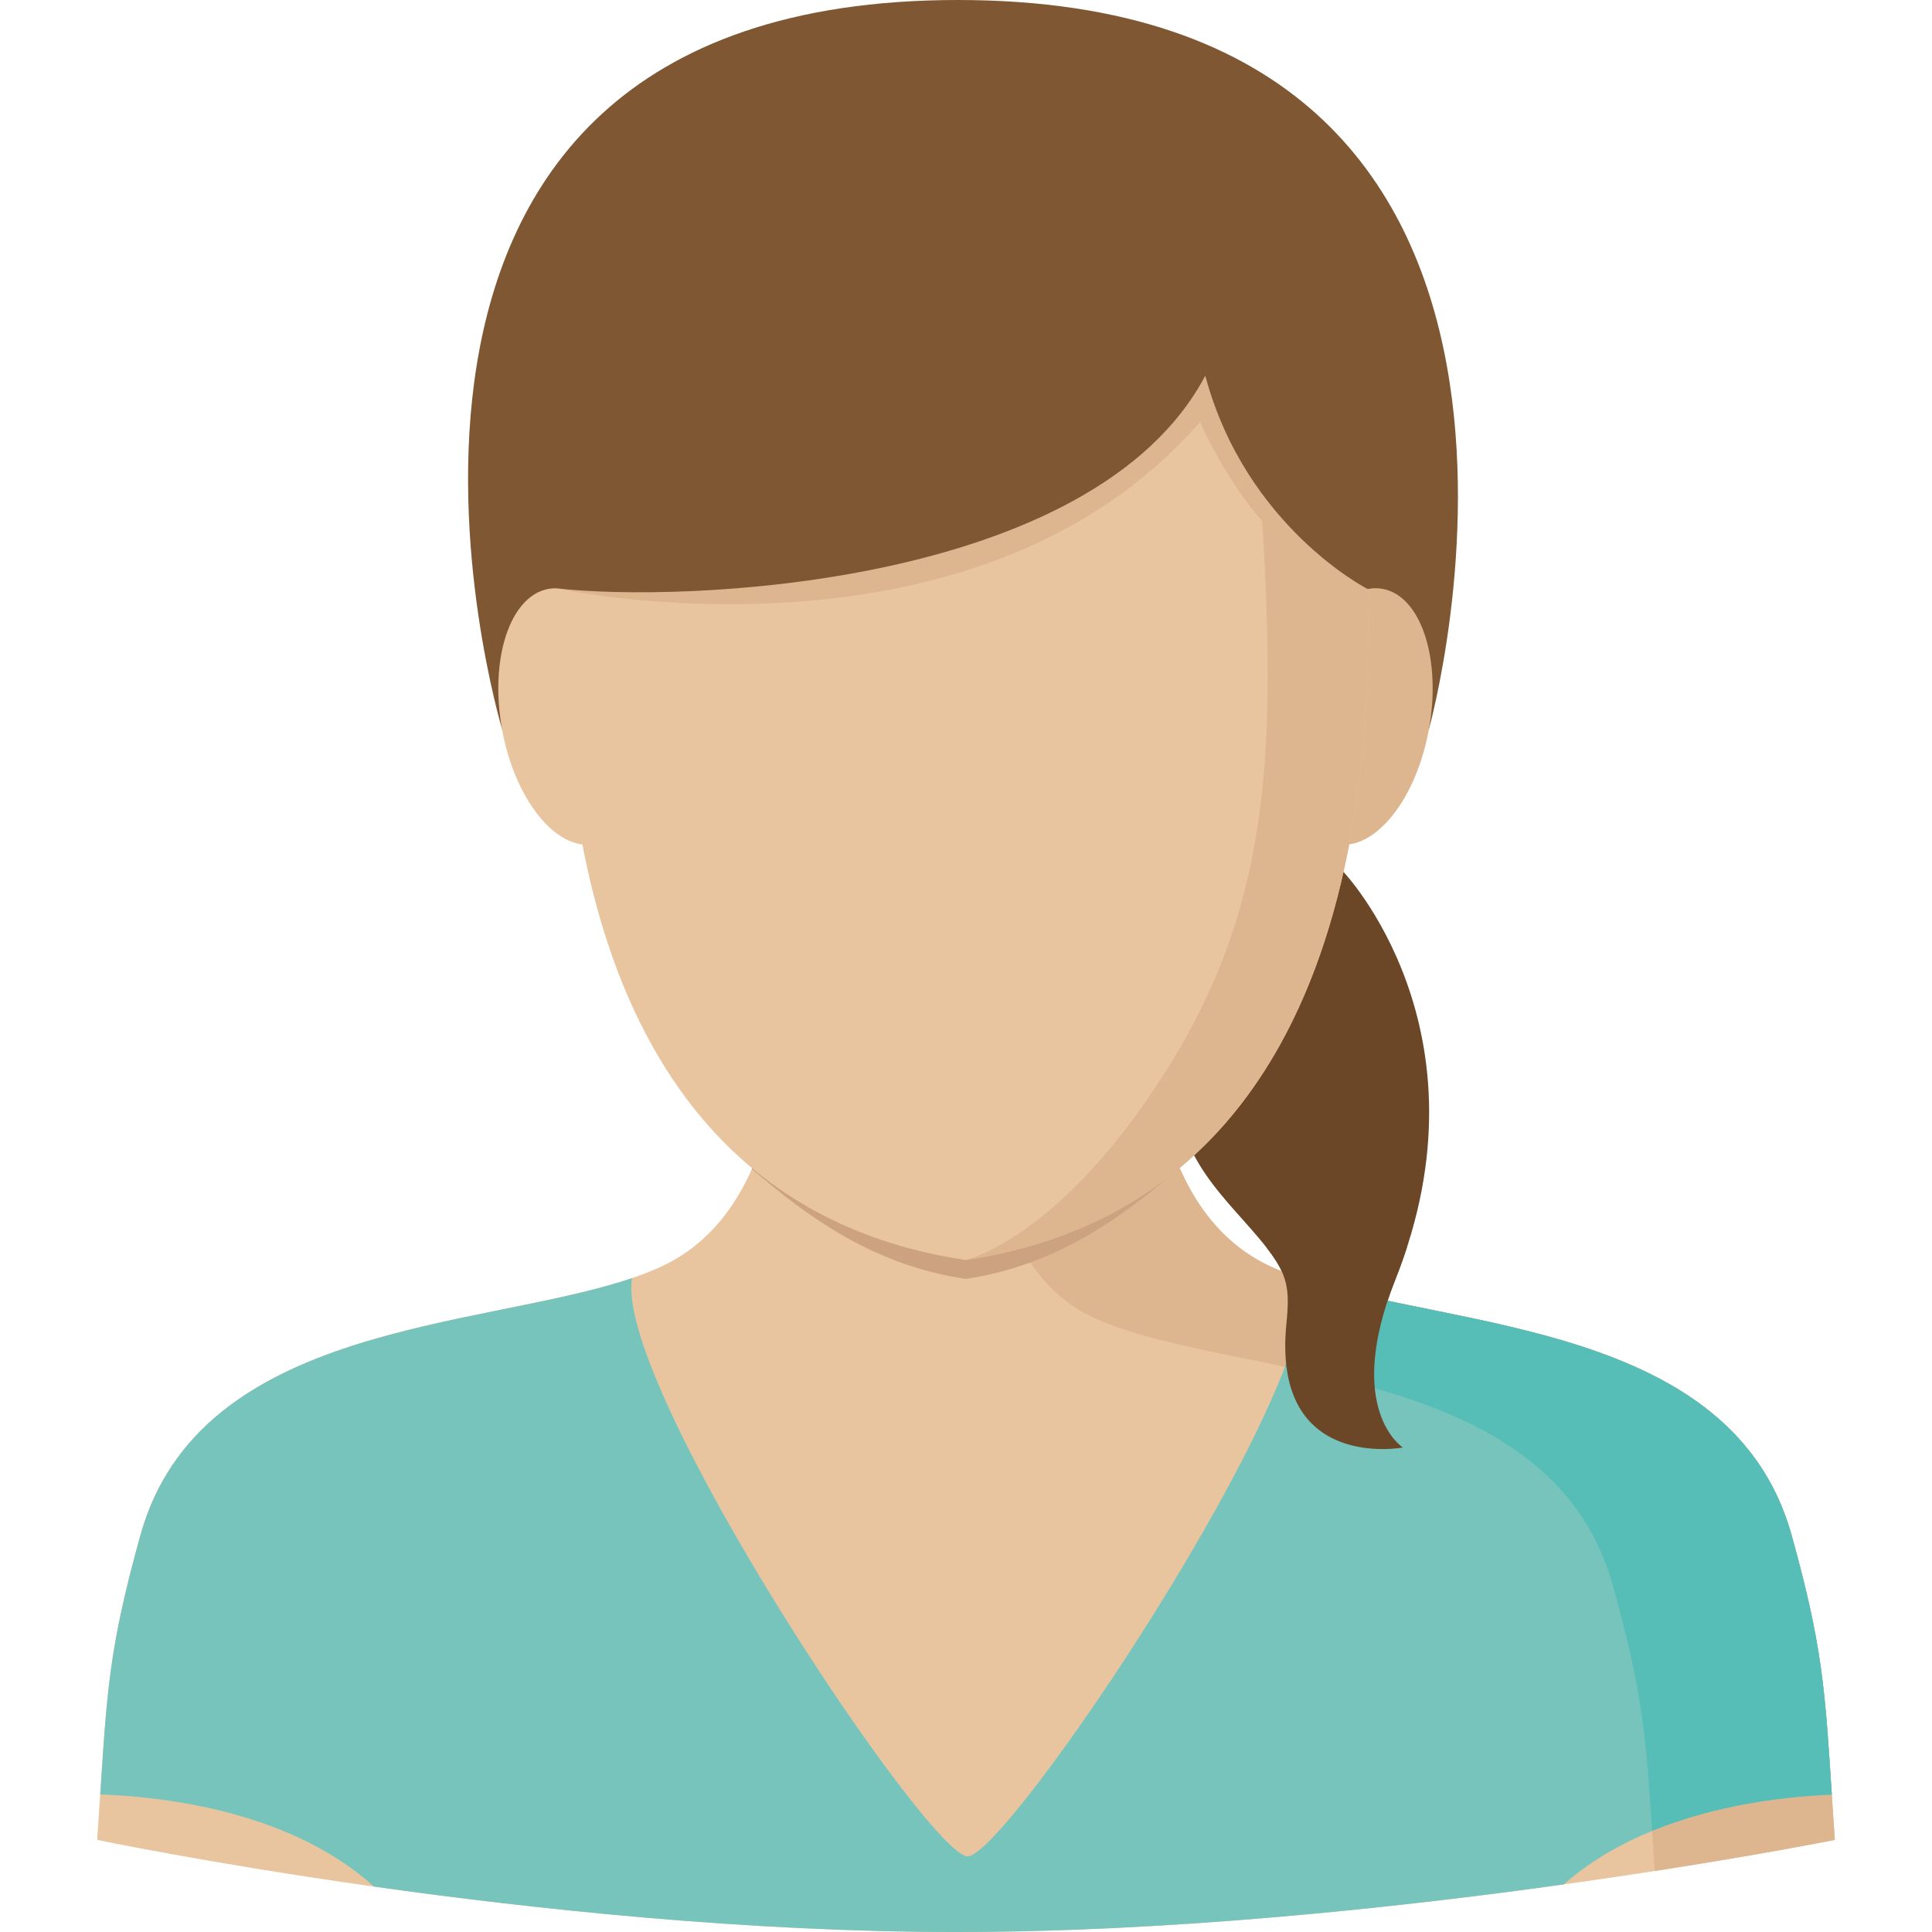
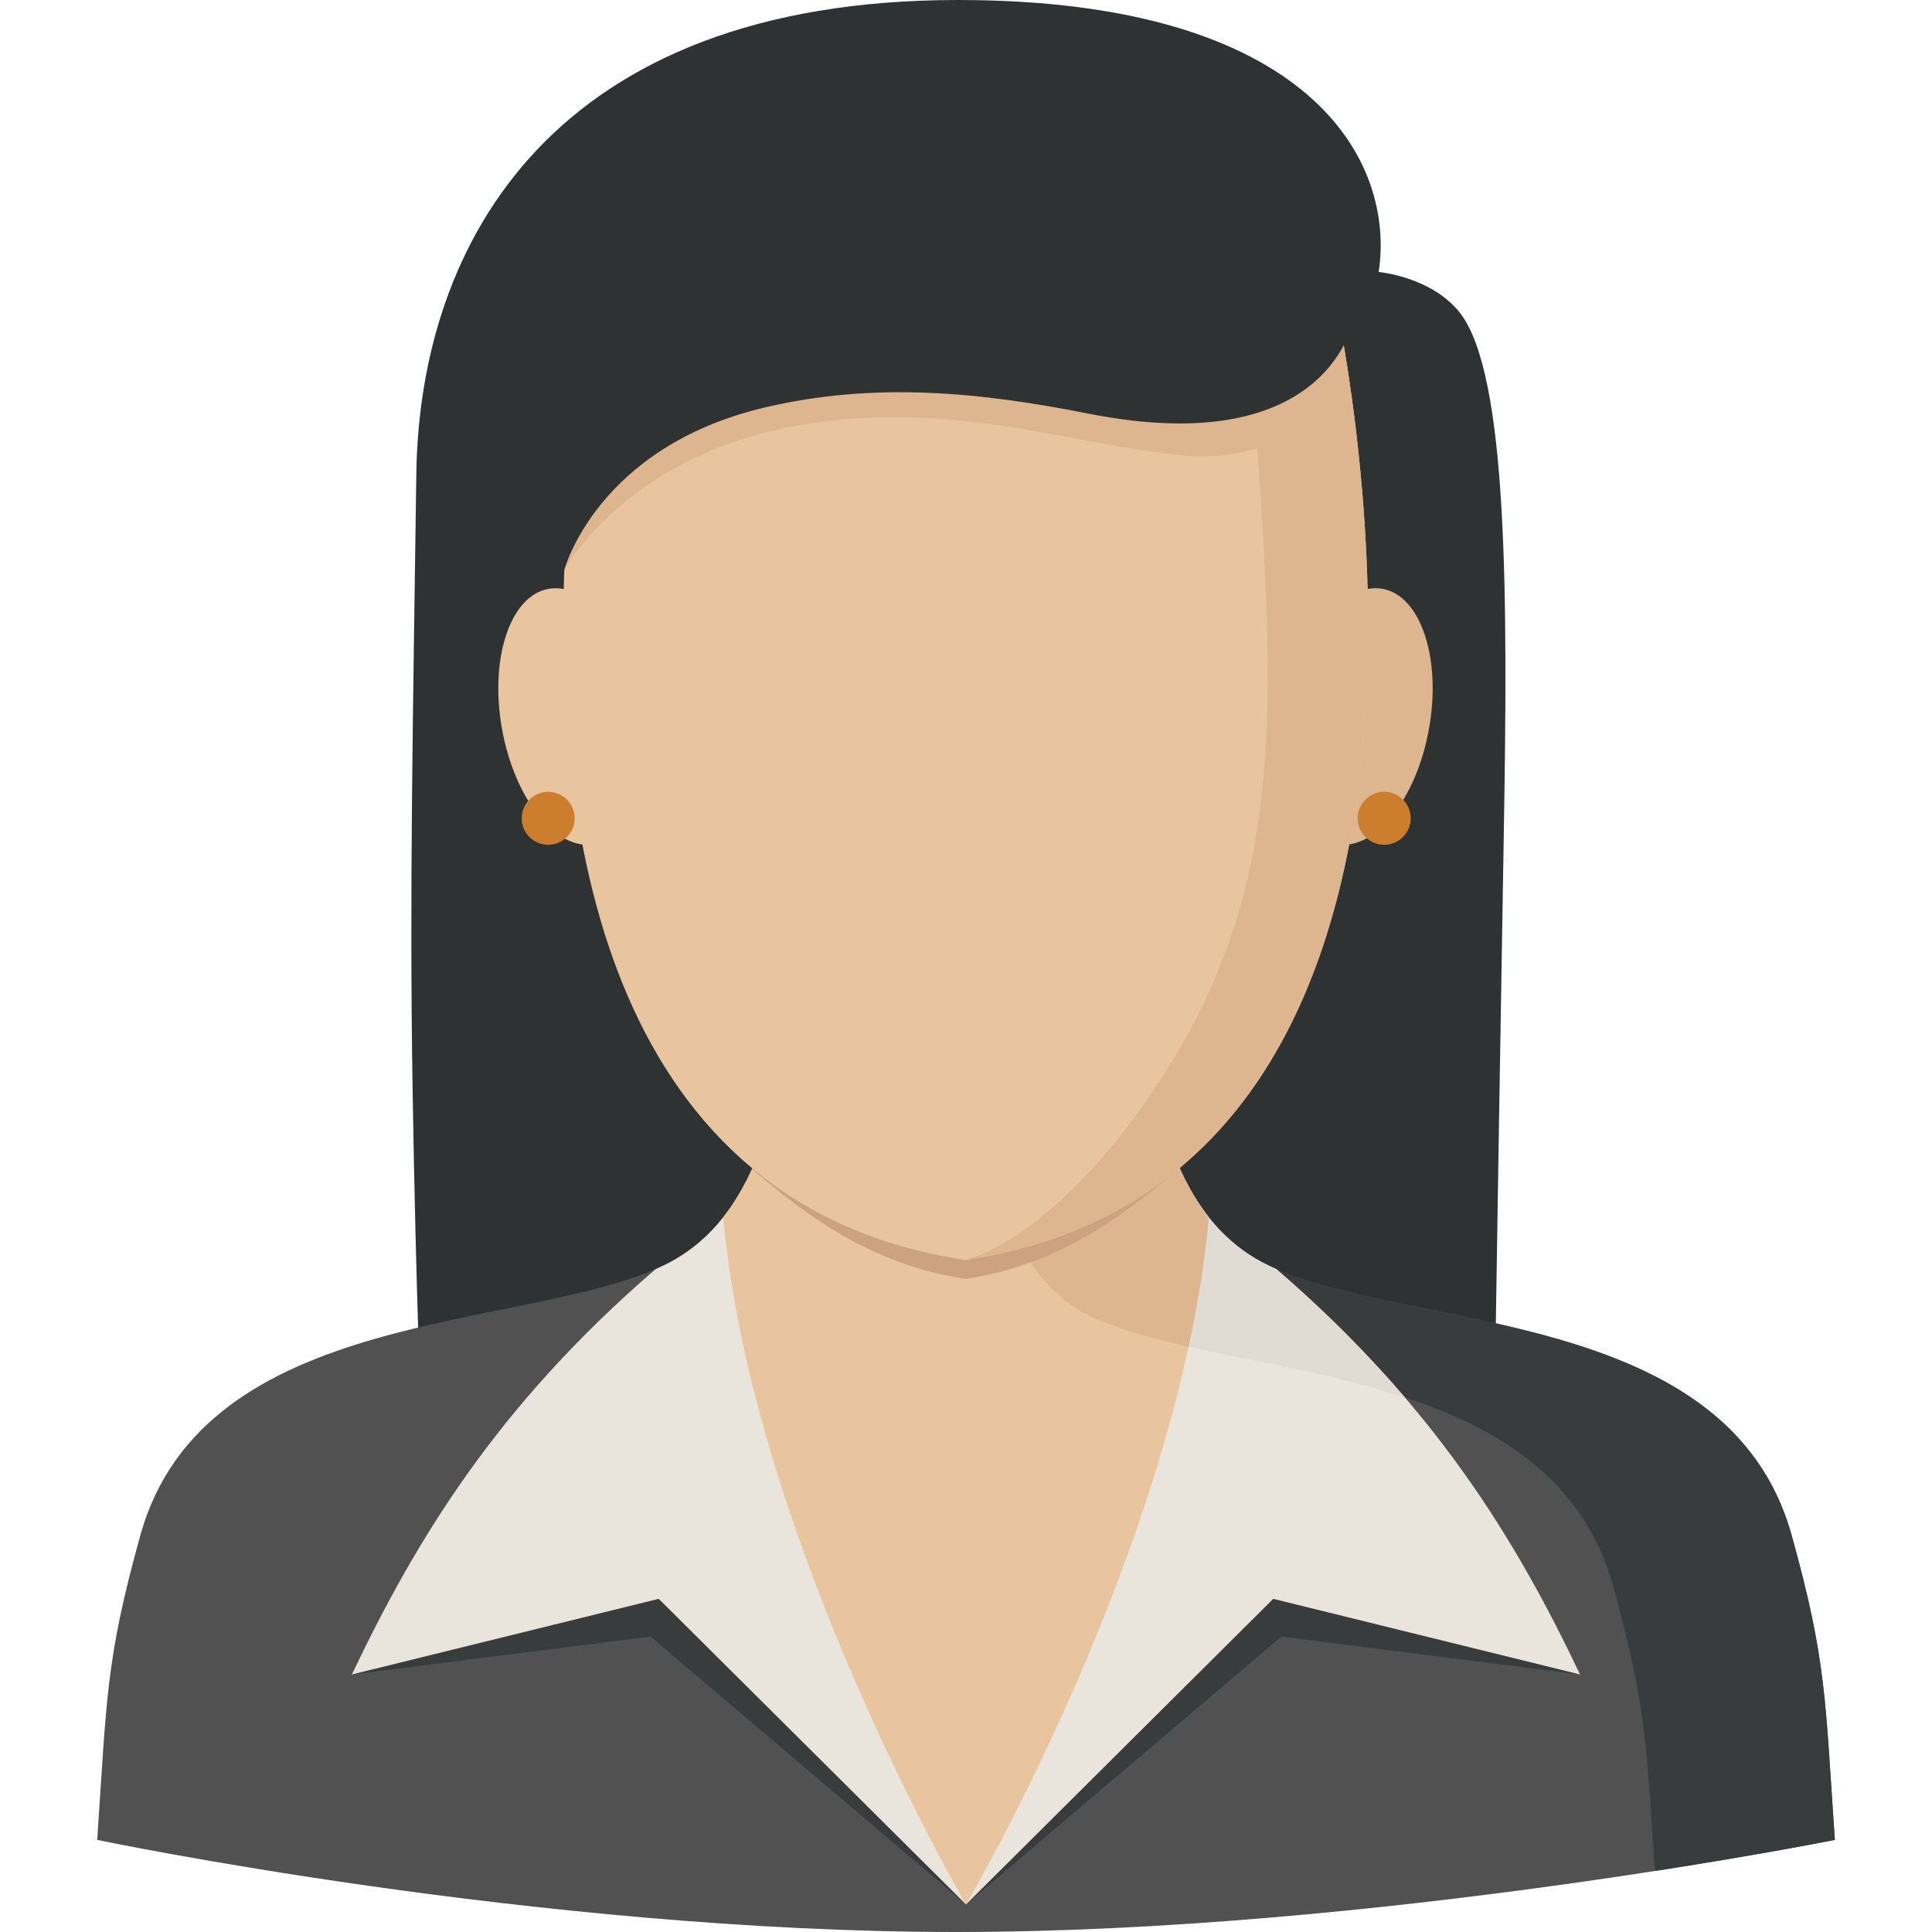
- <svg xmlns="http://www.w3.org/2000/svg" version="1.1" id="Layer_1" x="0px" y="0px" viewBox="0 0 318.543 318.543" style="enable-background:new 0 0 318.543 318.543;" xml:space="preserve">
+ <svg xmlns="http://www.w3.org/2000/svg" version="1.1" id="Layer_1" x="0px" y="0px" viewBox="0 0 318.538 318.538" style="enable-background:new 0 0 318.538 318.538;" xml:space="preserve">
  <g>
    <g>
-       <path style="fill:#7F5732;" d="M82.778,120.197c0,0-36.152-120.197,75.164-120.197s77.66,120.197,77.66,120.197H82.778z" />
-       <path style="fill:#6B4627;" d="M221.511,143.758c0,0,24.905,26.13,8.566,67.161c-8.566,21.504,1.22,27.743,1.22,27.743    s-21.651,4.075-19.194-20.448c0.731-7.296-0.017-9.072-7.071-16.974c-7.054-7.903-14.046-15.53-10.55-33.802L221.511,143.758z" />
-       <path style="fill:#E8C59E;" d="M295.389,253.096c-10.522-37.754-63.361-33.566-86.164-44.408    c-22.803-10.842-19.245-47.219-22.134-53.548h-55.638c-2.889,6.329,0.674,42.711-22.134,53.548    c-22.803,10.842-75.642,6.655-86.164,44.408c-5.806,20.824-5.525,27.187-7.133,50.26c0,0,72.5,15.187,141.611,15.187    s144.888-15.187,144.888-15.187C300.919,280.283,301.195,273.921,295.389,253.096z" />
-       <path style="fill:#DDB58E;" d="M179.761,217.001c22.803,10.842,75.642,6.655,86.164,44.408c5.531,19.83,5.542,26.552,6.913,47.073    c18.155-2.816,29.682-5.126,29.682-5.126c-1.602-23.067-1.326-29.435-7.133-50.26c-10.522-37.754-63.361-33.566-86.164-44.408    c-22.803-10.842-19.245-47.219-22.134-53.548h-29.458C157.633,155.14,156.953,206.164,179.761,217.001z" />
-       <path style="fill:#76C4BB;" d="M61.661,311.056c26.675,3.76,61.737,7.487,95.972,7.487c35.326,0,72.388-3.968,100.187-7.846    c13.383-11.792,33.156-14.361,44.201-14.81c-1.124-17.283-1.506-24.405-6.632-42.79c-9.724-34.887-55.582-33.96-80.482-42.171    c3.058,17.874-48.877,95.14-55.363,95.14c-6.486,0-58.359-77.829-55.335-95.331c-24.764,8.42-71.253,7.211-81.049,42.363    c-5.12,18.374-5.508,25.495-6.632,42.767C27.566,296.257,48.065,298.758,61.661,311.056z" />
-       <path style="fill:#56BEB7;" d="M295.389,253.096c-9.724-34.887-55.582-33.96-80.482-42.171c0.545,3.181-0.658,8.251-3.035,14.434    c22.662,4.744,47.236,11.601,54.053,36.056c4.89,17.536,5.463,24.821,6.481,40.452c10.747-4.407,22.168-5.677,29.615-5.98    C300.897,278.597,300.515,271.476,295.389,253.096z" />
-       <path style="fill:#CCA281;" d="M123.971,192.736c9.229,7.959,20.054,15.85,35.241,18.132    c15.237-2.288,26.023-10.342,35.269-18.334c-7.689-14.973-5.311-32.83-7.391-37.4h-55.638    C129.367,159.71,131.694,177.758,123.971,192.736z" />
+       <path style="fill:#2F3233;" d="M69.573,236.836c0,0-1.012-23.123-1.557-57.932c-0.506-32.442,0.073-60.422,0.624-100.721    C69.163,39.867,91.33,0,157.946,0c58.319,0,72.135,26.653,69.364,44.841c0,0,8.813,0.781,13.467,6.835    c7.891,10.269,7.807,47.348,7.172,85.113c-1.248,74.074-1.602,100.047-1.602,100.047H69.573z" />
+       <path style="fill:#515151;" d="M295.387,253.091c-10.522-37.754-63.361-33.566-86.164-44.408s-19.245-47.219-22.134-53.548    h-55.638c-2.889,6.329,0.674,42.711-22.134,53.548c-22.803,10.842-75.642,6.655-86.164,44.408    c-5.806,20.824-5.525,27.187-7.133,50.26c0,0,72.5,15.187,141.611,15.187s144.888-15.187,144.888-15.187    C300.917,280.278,301.193,273.915,295.387,253.091z" />
+       <path style="fill:#393C3D;" d="M179.759,216.995c22.803,10.842,75.642,6.655,86.164,44.408c5.531,19.83,5.542,26.552,6.913,47.073    c18.155-2.816,29.682-5.126,29.682-5.126c-1.602-23.067-1.326-29.435-7.133-50.26c-10.522-37.754-63.361-33.566-86.164-44.408    c-22.803-10.842-19.245-47.219-22.134-53.548h-29.456C157.631,155.135,156.951,206.159,179.759,216.995z" />
+       <polygon style="fill:#393C3D;" points="58.011,276.079 107.248,269.829 159.272,313.996 109.918,257.104   " />
+       <polygon style="fill:#393C3D;" points="260.511,276.079 211.28,269.829 159.255,313.996 208.604,257.104   " />
+       <path style="fill:#EAE5DC;" d="M260.511,276.079c-10.404-21.853-23.77-44.195-50.097-66.852c-0.41-0.18-0.815-0.36-1.208-0.545    c-6.396-3.041-10.713-8.088-13.686-13.917h-28.356h-15.8h-28.356c-2.973,5.829-7.29,10.876-13.686,13.917    c-0.393,0.185-0.798,0.371-1.208,0.545c-26.327,22.657-39.693,44.999-50.097,66.852l50.591-12.472l50.664,50.389l50.653-50.389    L260.511,276.079z" />
+       <path style="fill:#E0DBD3;" d="M210.414,209.227c-0.41-0.18-0.815-0.36-1.208-0.545c-6.396-3.041-10.713-8.088-13.686-13.917    h-28.356h-3.755c3.266,9.724,8.369,18.441,16.35,22.235c12.326,5.857,33.42,7.329,51.867,13.4    C225.618,223.374,218.649,216.321,210.414,209.227z" />
+       <path style="fill:#E8C59E;" d="M199.291,200.678c-11.803-14.951-9.836-40.356-12.202-45.549h-55.638    c-2.372,5.193-0.405,30.599-12.202,45.549c4.721,53.171,40.024,113.312,40.024,113.312S194.48,254.378,199.291,200.678z" />
+       <path style="fill:#DDB58E;" d="M179.759,216.995c4.44,2.113,10.022,3.653,16.204,5.042c1.534-7.121,2.698-14.293,3.333-21.364    c-11.803-14.951-9.836-40.356-12.202-45.549h-29.458C157.631,155.135,156.951,206.159,179.759,216.995z" />
+       <path style="fill:#CCA281;" d="M123.969,192.731c9.229,7.959,20.054,15.85,35.241,18.132    c15.237-2.288,26.023-10.342,35.269-18.334c-7.689-14.973-5.311-32.83-7.391-37.4H131.45    C129.365,159.704,131.692,177.752,123.969,192.731z" />
      <g>
-         <ellipse transform="matrix(-0.177 0.9842 -0.9842 -0.177 380.1026 -81.5687)" style="fill:#DDB58E;" cx="224.155" cy="118.137" rx="21.386" ry="11.629" />
-         <ellipse transform="matrix(-0.9842 0.177 -0.177 -0.9842 207.8558 217.7436)" style="fill:#E8C59E;" cx="94.216" cy="118.143" rx="11.629" ry="21.386" />
-         <path style="fill:#E8C59E;" d="M159.735,56.161c0,0-65.874-7.487-66.683,11.927c-0.793,19.02,0.124,21.712-0.028,26.181     c-1.551,44.156,7.464,104.645,66.171,113.48c62.979-9.476,68.808-77.969,65.727-122.456     C223.389,63.142,159.735,56.161,159.735,56.161z" />
-         <path style="fill:#DDB58E;" d="M159.195,207.749c94.331-14.192,60.45-160.806,60.45-160.806h-14.141     c3.873,61.242,9.229,93.774-13.006,129.24C174.883,204.287,159.195,207.749,159.195,207.749z" />
-         <path style="fill:#DDB58E;" d="M91.709,96.989c0,0,69.072,15.204,106.157-27.429c0,0,10.23,24.523,27.625,27.552V60.905H91.709     V96.989z" />
-         <path style="fill:#7F5732;" d="M228.076,52.266c-8.538-26.355-68.869-31.925-68.881-31.925l0,0l0,0l0,0l0,0     c-0.011,0-60.343,5.57-68.881,31.925c-8.538,26.361,1.394,44.723,1.394,44.723c20.234,2.383,88.452,0,107.016-35.045     c6.683,24.95,26.765,35.168,26.765,35.168S236.614,78.627,228.076,52.266z" />
+         <ellipse transform="matrix(-0.177 0.9842 -0.9842 -0.177 380.0948 -81.5728)" style="fill:#DDB58E;" cx="224.153" cy="118.132" rx="21.386" ry="11.629" />
+         <ellipse transform="matrix(-0.9842 0.177 -0.177 -0.9842 207.8496 217.7334)" style="fill:#E8C59E;" cx="94.213" cy="118.137" rx="11.629" ry="21.386" />
+         <path style="fill:#E8C59E;" d="M219.643,46.938l-59.91,9.218c0,0-21.229,0.922-38.552,9.729     c-15.901,8.088-28.002,23.91-28.159,28.378c-1.551,44.156,7.464,104.645,66.171,113.48     C253.524,193.551,219.643,46.938,219.643,46.938z" />
+         <path style="fill:#DDB58E;" d="M159.194,207.744c94.331-14.192,60.45-160.806,60.45-160.806h-14.141     c3.873,61.242,9.229,93.774-13.006,129.24C174.881,204.281,159.194,207.744,159.194,207.744z" />
+         <path style="fill:#DDB58E;" d="M217.401,40.407c0,0-32.701,15.721-81.51,14.883c-43.031-0.736-42.464,36.146-42.84,38.636     c0,0,10.033-18.593,38.012-23.685c25.422-4.626,45.662,3.114,63.839,4.822c20.223,1.9,26.968-13.445,26.968-13.445     L217.401,40.407z" />
+         <path style="fill:#2F3233;" d="M215.664,34.404c0,0-30.975,18.171-79.773,16.733c-52.154-1.54-43.11,41.654-42.84,42.795     c0,0,5.379-20.24,33.089-26.76c17.992-4.232,35.286-2.552,53.222,1.006c40.339,8.004,43.897-15.918,43.897-15.918     S225.286,42.941,215.664,34.404z" />
      </g>
-       <path style="fill:#6B4627;" d="M231.994,205.602h-23.241c3.586,4.558,3.923,6.885,3.35,12.613    c-2.456,24.528,19.194,20.448,19.194,20.448s-9.786-6.239-1.22-27.743C230.796,209.121,231.432,207.344,231.994,205.602z" />
+       <circle style="fill:#CC7D2E;" cx="228.22" cy="134.917" r="4.367" />
+       <circle style="fill:#CC7D2E;" cx="90.38" cy="134.917" r="4.367" />
    </g>
  </g>
  <g>
</g>
  <g>
</g>
  <g>
</g>
  <g>
</g>
  <g>
</g>
  <g>
</g>
  <g>
</g>
  <g>
</g>
  <g>
</g>
  <g>
</g>
  <g>
</g>
  <g>
</g>
  <g>
</g>
  <g>
</g>
  <g>
</g>
</svg>
